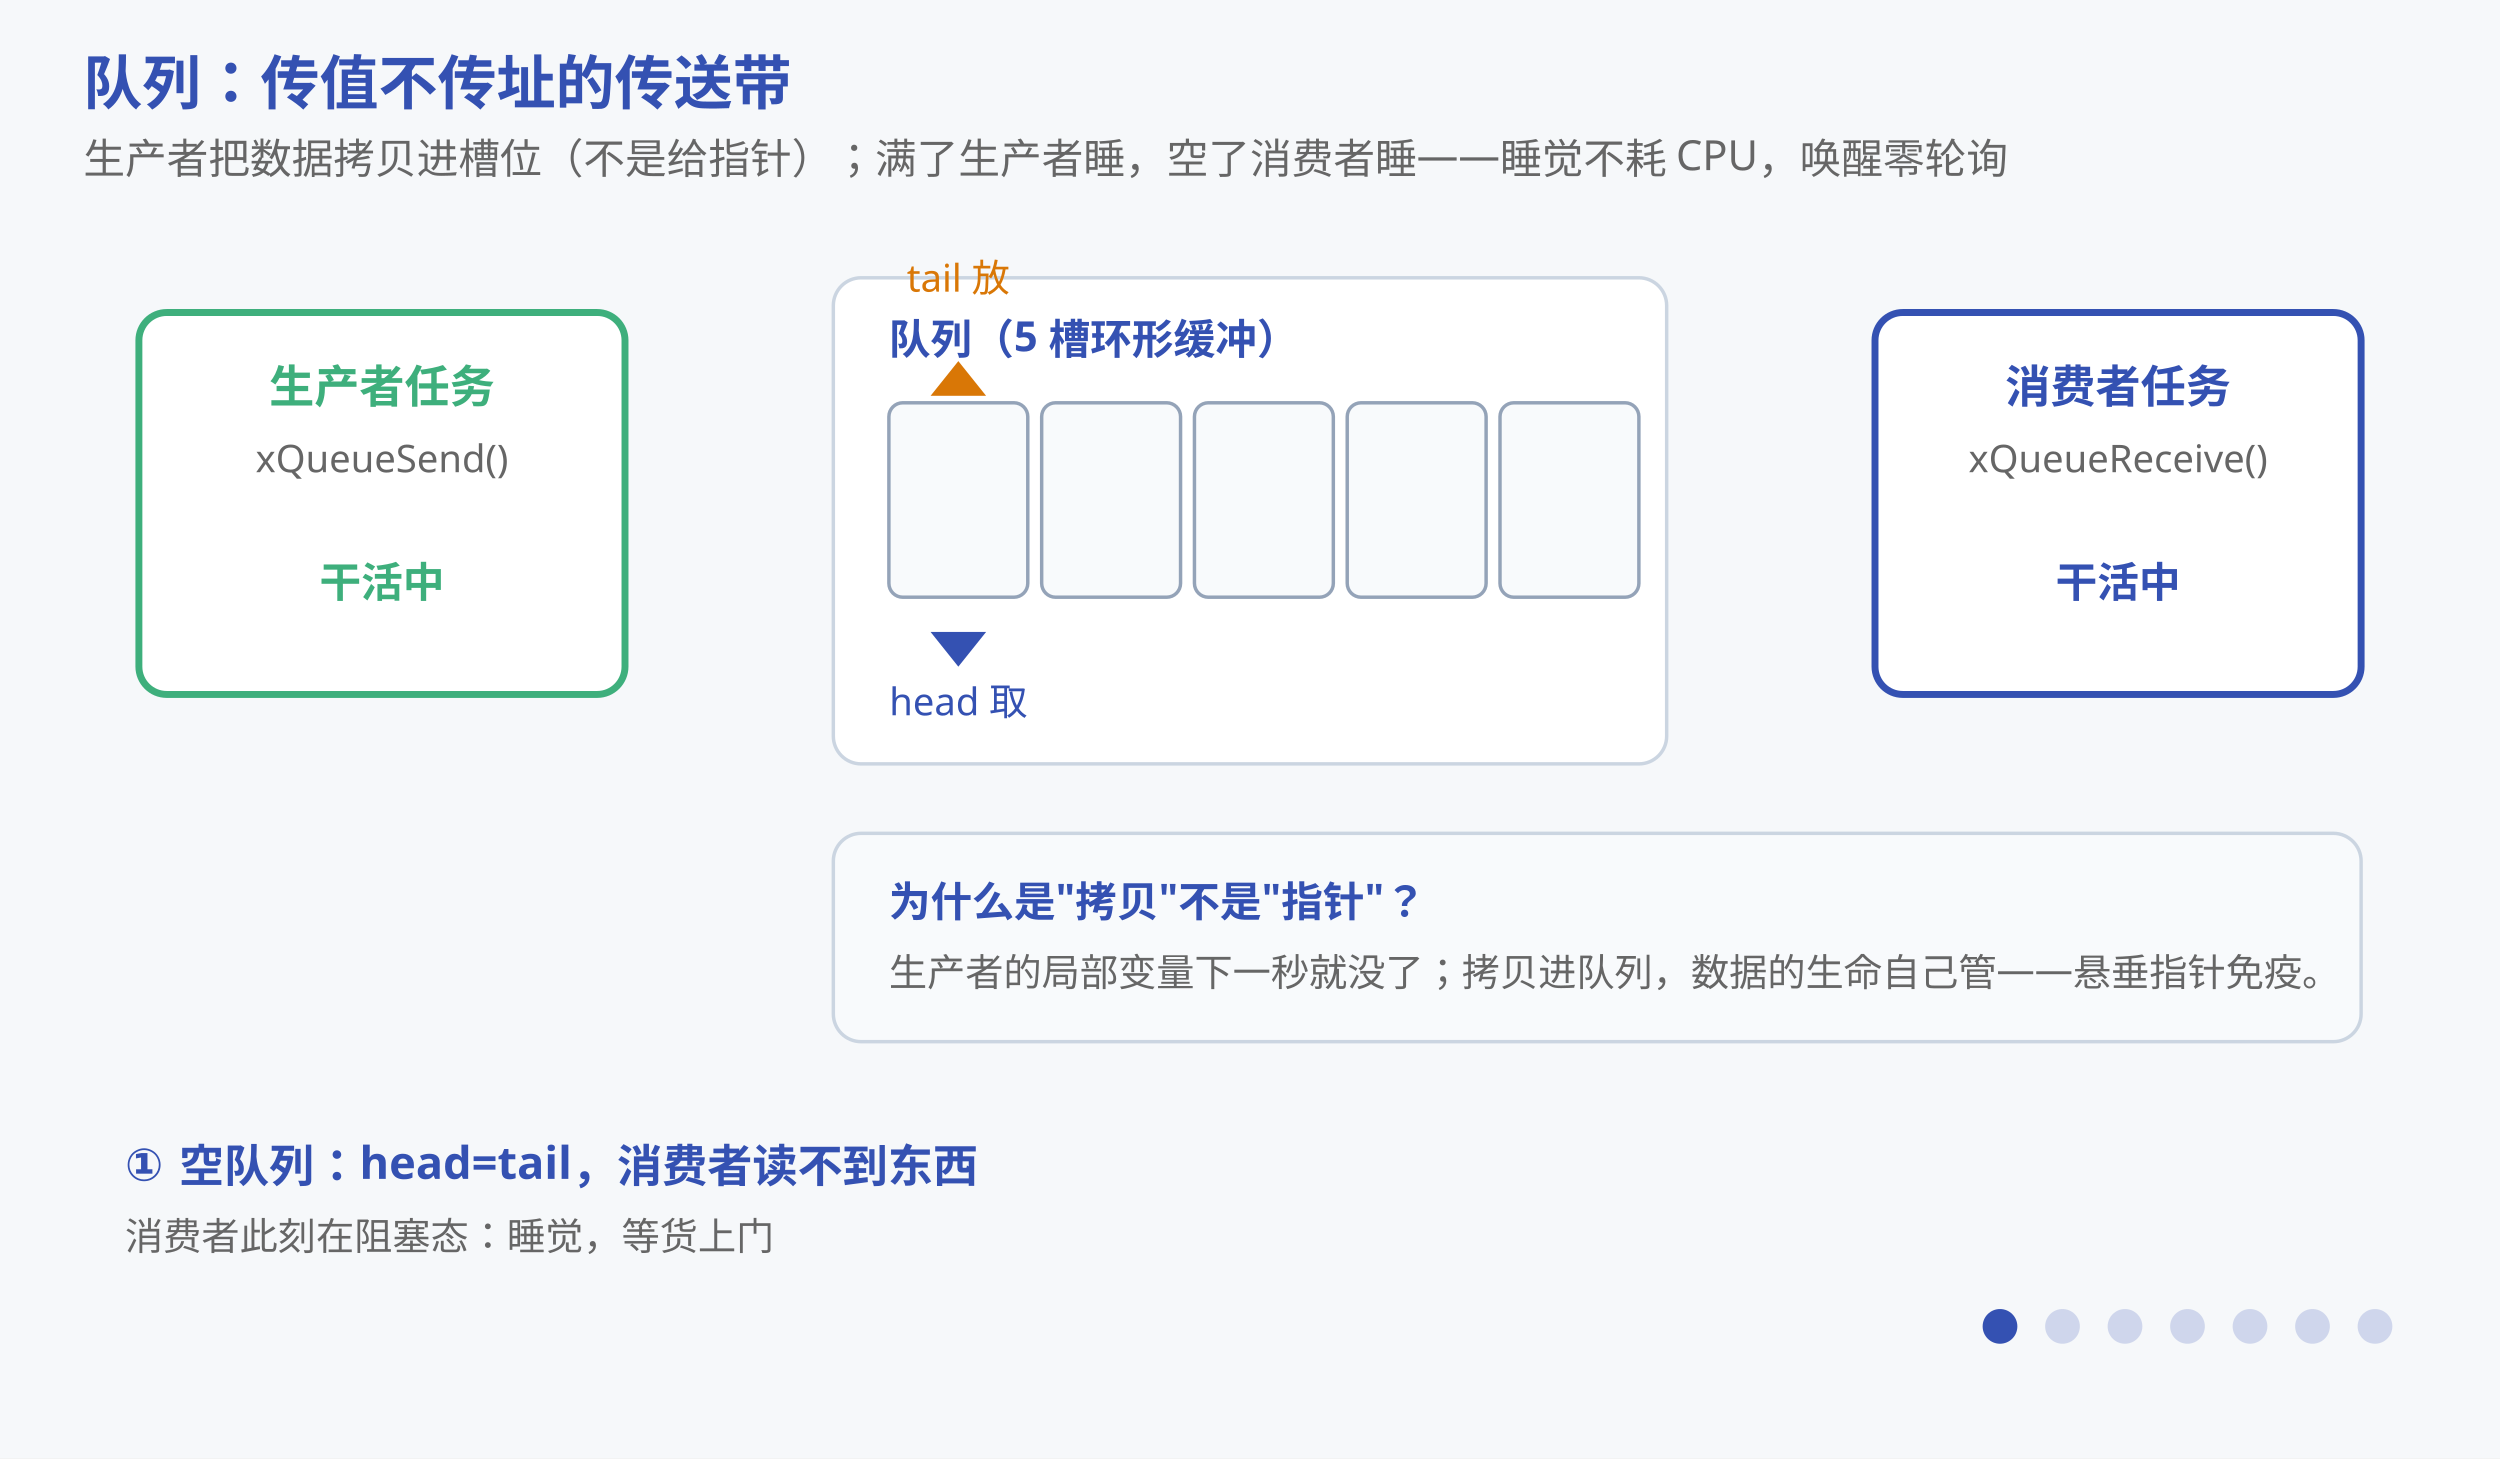
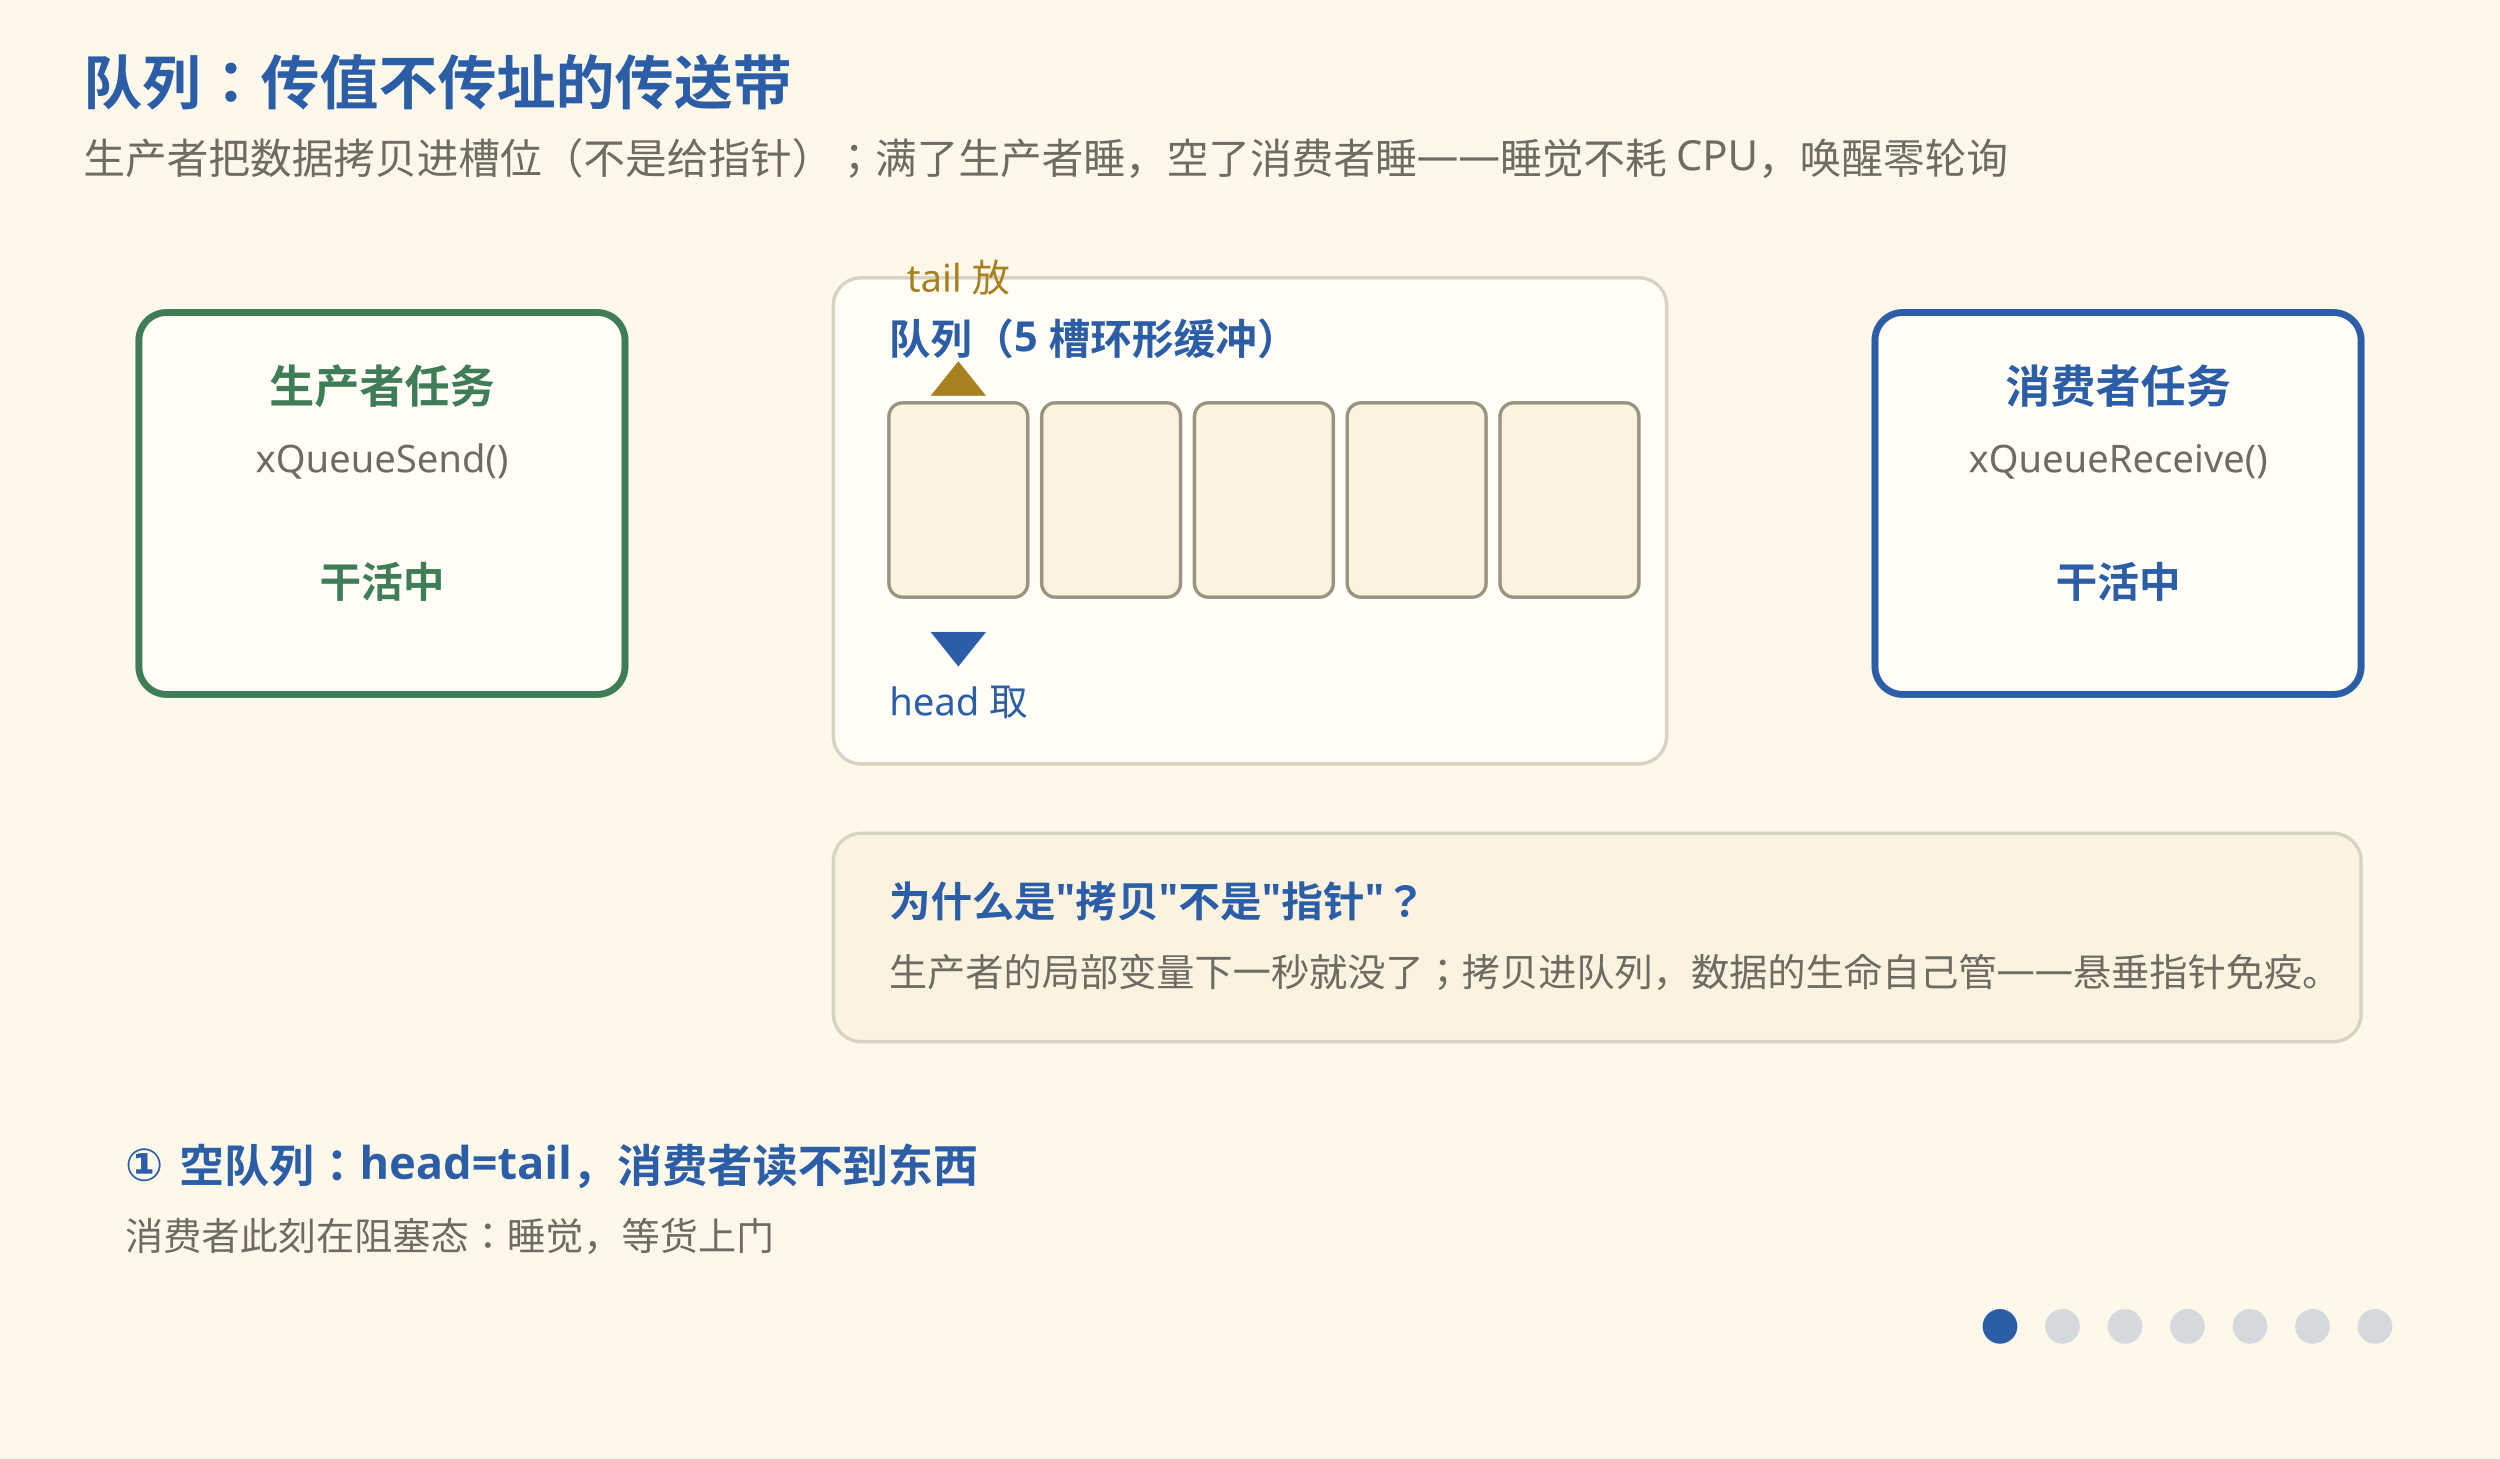
- <svg xmlns="http://www.w3.org/2000/svg" viewBox="0 0 720 420" font-family="'Segoe UI','Microsoft YaHei',sans-serif">
-   <rect width="720" height="420" fill="#f6f8fa" />
-   <text x="24" y="30" font-size="17" font-weight="bold" fill="#3451b2">队列：传值不传址的传送带</text>
-   <text x="24" y="50" font-size="12" fill="#666">生产者把数据拷贝进槽位（不是给指针）；满了生产者睡，空了消费者睡——睡觉不耗 CPU，唤醒零轮询</text>
-   <rect x="40" y="90" width="140" height="110" fill="#ffffff" stroke="#3eaf7c" stroke-width="2" rx="8" />
-   <text x="110" y="116" font-size="13" font-weight="bold" fill="#3eaf7c" text-anchor="middle">生产者任务</text>
-   <text x="110" y="136" font-size="11" fill="#666" text-anchor="middle">xQueueSend()</text>
-   <text id="prodState" x="110" y="172" font-size="12" font-weight="bold" fill="#3eaf7c" text-anchor="middle">干活中</text>
-   <rect x="240" y="80" width="240" height="140" fill="#ffffff" stroke="#cbd5e1" rx="8" />
-   <text x="256" y="102" font-size="12" font-weight="bold" fill="#3451b2">队列（5 槽环形缓冲）</text>
-   <g stroke="#94a3b8" fill="#f8fafc">
+ <svg xmlns="http://www.w3.org/2000/svg" viewBox="0 0 720 420" font-family="'Segoe Print','Comic Sans MS','Microsoft YaHei',sans-serif">
+   <rect width="720" height="420" fill="#FDF8EA" />
+   <text x="24" y="30" font-size="17" font-weight="bold" fill="#2B5EA7">队列：传值不传址的传送带</text>
+   <text x="24" y="50" font-size="12" fill="#6E6B60">生产者把数据拷贝进槽位（不是给指针）；满了生产者睡，空了消费者睡——睡觉不耗 CPU，唤醒零轮询</text>
+   <rect x="40" y="90" width="140" height="110" fill="#FFFDF6" stroke="#3F7D57" stroke-width="2" rx="8" />
+   <text x="110" y="116" font-size="13" font-weight="bold" fill="#3F7D57" text-anchor="middle">生产者任务</text>
+   <text x="110" y="136" font-size="11" fill="#6E6B60" text-anchor="middle">xQueueSend()</text>
+   <text id="prodState" x="110" y="172" font-size="12" font-weight="bold" fill="#3F7D57" text-anchor="middle">干活中</text>
+   <rect x="240" y="80" width="240" height="140" fill="#FFFDF6" stroke="#D8D2C0" rx="8" />
+   <text x="256" y="102" font-size="12" font-weight="bold" fill="#2B5EA7">队列（5 槽环形缓冲）</text>
+   <g stroke="#9A937F" fill="#FBF3DF">
    <rect x="256" y="116" width="40" height="56" rx="4" />
    <rect x="300" y="116" width="40" height="56" rx="4" />
    <rect x="344" y="116" width="40" height="56" rx="4" />
    <rect x="388" y="116" width="40" height="56" rx="4" />
    <rect x="432" y="116" width="40" height="56" rx="4" />
  </g>
-   <g font-size="13" font-weight="bold" fill="#d97706" text-anchor="middle" font-family="Consolas,monospace">
+   <g font-size="13" font-weight="bold" fill="#A8801F" text-anchor="middle" font-family="Consolas,monospace">
    <text x="276" y="150" opacity="0">7<animate attributeName="opacity" calcMode="discrete" values="0;1;0;0" keyTimes="0;0.23;0.53;1" dur="15s" repeatCount="indefinite" />
    </text>
    <text x="320" y="150" opacity="0">9<animate attributeName="opacity" calcMode="discrete" values="0;1;0;0" keyTimes="0;0.355;0.68;1" dur="15s" repeatCount="indefinite" />
    </text>
    <text x="364" y="150" opacity="0">4<animate attributeName="opacity" calcMode="discrete" values="0;1;0;0" keyTimes="0;0.43;0.75;1" dur="15s" repeatCount="indefinite" />
    </text>
    <text x="452" y="150" opacity="0">7<animate attributeName="opacity" calcMode="discrete" values="0;1;1" keyTimes="0;0.94;1" dur="15s" repeatCount="indefinite" />
    </text>
  </g>
  <g transform="translate(276,182)">
    <animateTransform attributeName="transform" type="translate" calcMode="discrete" values="276 182;320 182;364 182;408 182;408 182" keyTimes="0;0.53;0.68;0.75;1" dur="15s" repeatCount="indefinite" />
-     <polygon points="-8,0 8,0 0,10" fill="#3451b2" />
-     <text y="24" font-size="11" fill="#3451b2" text-anchor="middle">head 取</text>
+     <polygon points="-8,0 8,0 0,10" fill="#2B5EA7" />
+     <text y="24" font-size="11" fill="#2B5EA7" text-anchor="middle">head 取</text>
  </g>
  <g transform="translate(276,114)">
    <animateTransform attributeName="transform" type="translate" calcMode="discrete" values="276 114;320 114;364 114;408 114;276 114;276 114" keyTimes="0;0.23;0.355;0.43;0.94;1" dur="15s" repeatCount="indefinite" />
-     <polygon points="-8,0 8,0 0,-10" fill="#d97706" />
-     <text y="-30" font-size="11" fill="#d97706" text-anchor="middle">tail 放</text>
+     <polygon points="-8,0 8,0 0,-10" fill="#A8801F" />
+     <text y="-30" font-size="11" fill="#A8801F" text-anchor="middle">tail 放</text>
  </g>
-   <rect x="196" y="130" width="16" height="16" fill="#3eaf7c" rx="3" opacity="0">
+   <rect x="196" y="130" width="16" height="16" fill="#3F7D57" rx="3" opacity="0">
    <animate attributeName="opacity" calcMode="discrete" values="0;1;0;0;0;0;0;0" keyTimes="0;0.15;0.30;0.45;0.60;0.75;0.90;1" dur="15s" repeatCount="indefinite" />
    <animateTransform attributeName="transform" type="translate" values="0 0;0 0;56 0;56 0" keyTimes="0;0.15;0.23;1" dur="15s" repeatCount="indefinite" />
  </rect>
-   <rect x="480" y="130" width="16" height="16" fill="#3451b2" rx="3" opacity="0">
+   <rect x="480" y="130" width="16" height="16" fill="#2B5EA7" rx="3" opacity="0">
    <animate attributeName="opacity" calcMode="discrete" values="0;0;0;0;1;0;0;0" keyTimes="0;0.15;0.30;0.45;0.60;0.75;0.90;1" dur="15s" repeatCount="indefinite" />
    <animateTransform attributeName="transform" type="translate" values="0 0;0 0;56 0;56 0" keyTimes="0;0.60;0.68;1" dur="15s" repeatCount="indefinite" />
  </rect>
-   <rect x="540" y="90" width="140" height="110" fill="#ffffff" stroke="#3451b2" stroke-width="2" rx="8" />
-   <text x="610" y="116" font-size="13" font-weight="bold" fill="#3451b2" text-anchor="middle">消费者任务</text>
-   <text x="610" y="136" font-size="11" fill="#666" text-anchor="middle">xQueueReceive()</text>
-   <text x="610" y="172" font-size="12" font-weight="bold" fill="#3451b2" text-anchor="middle">干活中</text>
+   <rect x="540" y="90" width="140" height="110" fill="#FFFDF6" stroke="#2B5EA7" stroke-width="2" rx="8" />
+   <text x="610" y="116" font-size="13" font-weight="bold" fill="#2B5EA7" text-anchor="middle">消费者任务</text>
+   <text x="610" y="136" font-size="11" fill="#6E6B60" text-anchor="middle">xQueueReceive()</text>
+   <text x="610" y="172" font-size="12" font-weight="bold" fill="#2B5EA7" text-anchor="middle">干活中</text>
  <g opacity="0">
    <animate attributeName="opacity" calcMode="discrete" values="0;1;0;0;0;0;0;0" keyTimes="0;0.15;0.30;0.45;0.60;0.75;0.90;1" dur="15s" repeatCount="indefinite" />
-     <line x1="184" y1="138" x2="184" y2="138" stroke="#3eaf7c" stroke-width="3" marker-end="url(#arrQ)">
+     <line x1="184" y1="138" x2="184" y2="138" stroke="#3F7D57" stroke-width="3" marker-end="url(#arrQ)">
      <animate attributeName="x2" values="184;184;276;276" keyTimes="0;0.15;0.23;1" dur="15s" repeatCount="indefinite" />
    </line>
  </g>
  <g opacity="0">
    <animate attributeName="opacity" calcMode="discrete" values="0;0;1;0;0;0;0;0" keyTimes="0;0.15;0.30;0.45;0.60;0.75;0.90;1" dur="15s" repeatCount="indefinite" />
-     <line x1="184" y1="138" x2="184" y2="138" stroke="#3eaf7c" stroke-width="3" marker-end="url(#arrQ)">
+     <line x1="184" y1="138" x2="184" y2="138" stroke="#3F7D57" stroke-width="3" marker-end="url(#arrQ)">
      <animate attributeName="x2" values="184;184;320;320;364;364" keyTimes="0;0.30;0.355;0.375;0.43;1" dur="15s" repeatCount="indefinite" />
    </line>
  </g>
  <g opacity="0">
    <animate attributeName="opacity" calcMode="discrete" values="0;0;0;1;0;0;0;0" keyTimes="0;0.15;0.30;0.45;0.60;0.75;0.90;1" dur="15s" repeatCount="indefinite" />
-     <line x1="296" y1="138" x2="296" y2="138" stroke="#3451b2" stroke-width="3" marker-end="url(#arrQ2)">
+     <line x1="296" y1="138" x2="296" y2="138" stroke="#2B5EA7" stroke-width="3" marker-end="url(#arrQ2)">
      <animate attributeName="x2" values="296;296;536;536" keyTimes="0;0.45;0.53;1" dur="15s" repeatCount="indefinite" />
    </line>
  </g>
  <g opacity="0">
    <animate attributeName="opacity" calcMode="discrete" values="0;0;0;0;1;0;0;0" keyTimes="0;0.15;0.30;0.45;0.60;0.75;0.90;1" dur="15s" repeatCount="indefinite" />
-     <line x1="340" y1="138" x2="340" y2="138" stroke="#3451b2" stroke-width="3" marker-end="url(#arrQ2)">
+     <line x1="340" y1="138" x2="340" y2="138" stroke="#2B5EA7" stroke-width="3" marker-end="url(#arrQ2)">
      <animate attributeName="x2" values="340;340;536;536" keyTimes="0;0.60;0.68;1" dur="15s" repeatCount="indefinite" />
    </line>
  </g>
  <g opacity="0">
    <animate attributeName="opacity" calcMode="discrete" values="0;0;0;0;0;1;0;0" keyTimes="0;0.15;0.30;0.45;0.60;0.75;0.90;1" dur="15s" repeatCount="indefinite" />
-     <rect x="536" y="86" width="148" height="118" fill="none" stroke="#666" stroke-width="3" rx="10">
+     <rect x="536" y="86" width="148" height="118" fill="none" stroke="#6E6B60" stroke-width="3" rx="10">
      <animate attributeName="opacity" values="0.15;1;0.15" dur="3s" repeatCount="indefinite" />
    </rect>
  </g>
  <g opacity="0">
    <animate attributeName="opacity" calcMode="discrete" values="0;0;0;0;0;0;1;1" keyTimes="0;0.15;0.30;0.45;0.60;0.75;0.90;1" dur="15s" repeatCount="indefinite" />
-     <line x1="184" y1="138" x2="184" y2="138" stroke="#3eaf7c" stroke-width="3" marker-end="url(#arrQ)">
+     <line x1="184" y1="138" x2="184" y2="138" stroke="#3F7D57" stroke-width="3" marker-end="url(#arrQ)">
      <animate attributeName="x2" values="184;184;452;452" keyTimes="0;0.90;0.94;1" dur="15s" repeatCount="indefinite" />
    </line>
-     <rect x="196" y="130" width="16" height="16" fill="#3eaf7c" rx="3">
+     <rect x="196" y="130" width="16" height="16" fill="#3F7D57" rx="3">
      <animateTransform attributeName="transform" type="translate" values="0 0;0 0;236 0;236 0" keyTimes="0;0.90;0.94;1" dur="15s" repeatCount="indefinite" />
    </rect>
-     <rect x="536" y="86" width="148" height="118" fill="none" stroke="#3451b2" stroke-width="3" rx="10">
+     <rect x="536" y="86" width="148" height="118" fill="none" stroke="#2B5EA7" stroke-width="3" rx="10">
      <animate attributeName="opacity" values="0.25;1;0.25" dur="1.5s" repeatCount="indefinite" />
    </rect>
  </g>
-   <rect x="240" y="240" width="440" height="60" fill="#f8fafc" stroke="#cbd5e1" rx="8" />
-   <text x="256" y="264" font-size="12" font-weight="bold" fill="#3451b2">为什么是"拷贝"不是"指针"？</text>
-   <text x="256" y="284" font-size="11" fill="#666">生产者的局部变量下一秒就没了；拷贝进队列，数据的生命自己管——悬垂指针免疫。</text>
-   <g font-size="13" font-weight="bold" fill="#3451b2">
+   <rect x="240" y="240" width="440" height="60" fill="#FBF3DF" stroke="#D8D2C0" rx="8" />
+   <text x="256" y="264" font-size="12" font-weight="bold" fill="#2B5EA7">为什么是"拷贝"不是"指针"？</text>
+   <text x="256" y="284" font-size="11" fill="#6E6B60">生产者的局部变量下一秒就没了；拷贝进队列，数据的生命自己管——悬垂指针免疫。</text>
+   <g font-size="13" font-weight="bold" fill="#2B5EA7">
    <g opacity="1">
      <animate attributeName="opacity" calcMode="discrete" values="1;0;0;0;0;0;0;0" keyTimes="0;0.15;0.30;0.45;0.60;0.75;0.90;1" dur="15s" repeatCount="indefinite" />
      <text x="36" y="340">① 空队列：head=tail，消费者读不到东西</text>
    </g>
    <g opacity="0">
      <animate attributeName="opacity" calcMode="discrete" values="0;1;0;0;0;0;0;0" keyTimes="0;0.15;0.30;0.45;0.60;0.75;0.90;1" dur="15s" repeatCount="indefinite" />
      <text x="36" y="340">② 生产者放一个：数据拷贝进 tail 槽，tail 前进一格</text>
    </g>
    <g opacity="0">
      <animate attributeName="opacity" calcMode="discrete" values="0;0;1;0;0;0;0;0" keyTimes="0;0.15;0.30;0.45;0.60;0.75;0.90;1" dur="15s" repeatCount="indefinite" />
      <text x="36" y="340">③ 再放两个：tail 一路追，队列渐满</text>
    </g>
    <g opacity="0">
      <animate attributeName="opacity" calcMode="discrete" values="0;0;0;1;0;0;0;0" keyTimes="0;0.15;0.30;0.45;0.60;0.75;0.90;1" dur="15s" repeatCount="indefinite" />
      <text x="36" y="340">④ 消费者取一个：head 槽数据拷出，head 前进——FIFO 铁律</text>
    </g>
    <g opacity="0">
      <animate attributeName="opacity" calcMode="discrete" values="0;0;0;0;1;0;0;0" keyTimes="0;0.15;0.30;0.45;0.60;0.75;0.90;1" dur="15s" repeatCount="indefinite" />
      <text x="36" y="340">⑤ 再取一个：先放的先走（7 比 9 先出门）</text>
    </g>
    <g opacity="0">
      <animate attributeName="opacity" calcMode="discrete" values="0;0;0;0;0;1;0;0" keyTimes="0;0.15;0.30;0.45;0.60;0.75;0.90;1" dur="15s" repeatCount="indefinite" />
      <text x="36" y="340">⑥ 若取空：消费者阻塞睡觉，不耗一个 CPU 周期</text>
    </g>
    <g opacity="0">
      <animate attributeName="opacity" calcMode="discrete" values="0;0;0;0;0;0;1;1" keyTimes="0;0.15;0.30;0.45;0.60;0.75;0.90;1" dur="15s" repeatCount="indefinite" />
      <text x="36" y="340">数据一到，消费者被内核直接唤醒——没有 while 轮询的世界 →</text>
    </g>
  </g>
-   <g font-size="11" fill="#666">
+   <g font-size="11" fill="#6E6B60">
    <g opacity="1">
      <animate attributeName="opacity" calcMode="discrete" values="1;0;0;0;0;0;0;0" keyTimes="0;0.15;0.30;0.45;0.60;0.75;0.90;1" dur="15s" repeatCount="indefinite" />
      <text x="36" y="360">消费者此刻在阻塞态：睡觉，等货上门</text>
    </g>
    <g opacity="0">
      <animate attributeName="opacity" calcMode="discrete" values="0;1;0;0;0;0;0;0" keyTimes="0;0.15;0.30;0.45;0.60;0.75;0.90;1" dur="15s" repeatCount="indefinite" />
      <text x="36" y="360">拷进队列的那一刻，生产者手里的原件就可以销毁了</text>
    </g>
    <g opacity="0">
      <animate attributeName="opacity" calcMode="discrete" values="0;0;1;0;0;0;0;0" keyTimes="0;0.15;0.30;0.45;0.60;0.75;0.90;1" dur="15s" repeatCount="indefinite" />
      <text x="36" y="360">若再放满：生产者也会阻塞——背压（backpressure）的天然来源</text>
    </g>
    <g opacity="0">
      <animate attributeName="opacity" calcMode="discrete" values="0;0;0;1;0;0;0;0" keyTimes="0;0.15;0.30;0.45;0.60;0.75;0.90;1" dur="15s" repeatCount="indefinite" />
      <text x="36" y="360">取走 = 拷贝 + head 前移，槽位立即可被复用</text>
    </g>
    <g opacity="0">
      <animate attributeName="opacity" calcMode="discrete" values="0;0;0;0;1;0;0;0" keyTimes="0;0.15;0.30;0.45;0.60;0.75;0.90;1" dur="15s" repeatCount="indefinite" />
      <text x="36" y="360">环形：tail/head 到尾就绕回第 0 槽</text>
    </g>
    <g opacity="0">
      <animate attributeName="opacity" calcMode="discrete" values="0;0;0;0;0;1;0;0" keyTimes="0;0.15;0.30;0.45;0.60;0.75;0.90;1" dur="15s" repeatCount="indefinite" />
      <text x="36" y="360">xQueueReceive 带超时：睡多久你说了算，portMAX_DELAY = 睡到地老天荒</text>
    </g>
    <g opacity="0">
      <animate attributeName="opacity" calcMode="discrete" values="0;0;0;0;0;0;1;1" keyTimes="0;0.15;0.30;0.45;0.60;0.75;0.90;1" dur="15s" repeatCount="indefinite" />
      <text x="36" y="360">ISR 里要用 xQueueSendFromISR——普通版在中断里是禁品</text>
    </g>
  </g>
  <defs>
    <marker id="arrQ" markerWidth="8" markerHeight="8" refX="7" refY="3" orient="auto">
-       <polygon points="0,0 7,3 0,6" fill="#3eaf7c" />
+       <polygon points="0,0 7,3 0,6" fill="#3F7D57" />
    </marker>
    <marker id="arrQ2" markerWidth="8" markerHeight="8" refX="7" refY="3" orient="auto">
-       <polygon points="0,0 7,3 0,6" fill="#3451b2" />
+       <polygon points="0,0 7,3 0,6" fill="#2B5EA7" />
    </marker>
  </defs>
-   <g transform="translate(576,382)" fill="#3451b2">
+   <g transform="translate(576,382)" fill="#2B5EA7">
    <circle cx="0" cy="0" r="5" opacity="1">
      <animate attributeName="opacity" calcMode="discrete" values="1;0.2;0.2;0.2;0.2;0.2;0.2;0.2" keyTimes="0;0.15;0.30;0.45;0.60;0.75;0.90;1" dur="15s" repeatCount="indefinite" />
    </circle>
    <circle cx="18" cy="0" r="5" opacity="0.2">
      <animate attributeName="opacity" calcMode="discrete" values="0.2;1;0.2;0.2;0.2;0.2;0.2;0.2" keyTimes="0;0.15;0.30;0.45;0.60;0.75;0.90;1" dur="15s" repeatCount="indefinite" />
    </circle>
    <circle cx="36" cy="0" r="5" opacity="0.2">
      <animate attributeName="opacity" calcMode="discrete" values="0.2;0.2;1;0.2;0.2;0.2;0.2;0.2" keyTimes="0;0.15;0.30;0.45;0.60;0.75;0.90;1" dur="15s" repeatCount="indefinite" />
    </circle>
    <circle cx="54" cy="0" r="5" opacity="0.2">
      <animate attributeName="opacity" calcMode="discrete" values="0.2;0.2;0.2;1;0.2;0.2;0.2;0.2" keyTimes="0;0.15;0.30;0.45;0.60;0.75;0.90;1" dur="15s" repeatCount="indefinite" />
    </circle>
    <circle cx="72" cy="0" r="5" opacity="0.2">
      <animate attributeName="opacity" calcMode="discrete" values="0.2;0.2;0.2;0.2;1;0.2;0.2;0.2" keyTimes="0;0.15;0.30;0.45;0.60;0.75;0.90;1" dur="15s" repeatCount="indefinite" />
    </circle>
    <circle cx="90" cy="0" r="5" opacity="0.2">
      <animate attributeName="opacity" calcMode="discrete" values="0.2;0.2;0.2;0.2;0.2;1;0.2;0.2" keyTimes="0;0.15;0.30;0.45;0.60;0.75;0.90;1" dur="15s" repeatCount="indefinite" />
    </circle>
    <circle cx="108" cy="0" r="5" opacity="0.2">
      <animate attributeName="opacity" calcMode="discrete" values="0.2;0.2;0.2;0.2;0.2;0.2;1;1" keyTimes="0;0.15;0.30;0.45;0.60;0.75;0.90;1" dur="15s" repeatCount="indefinite" />
    </circle>
  </g>
</svg>
